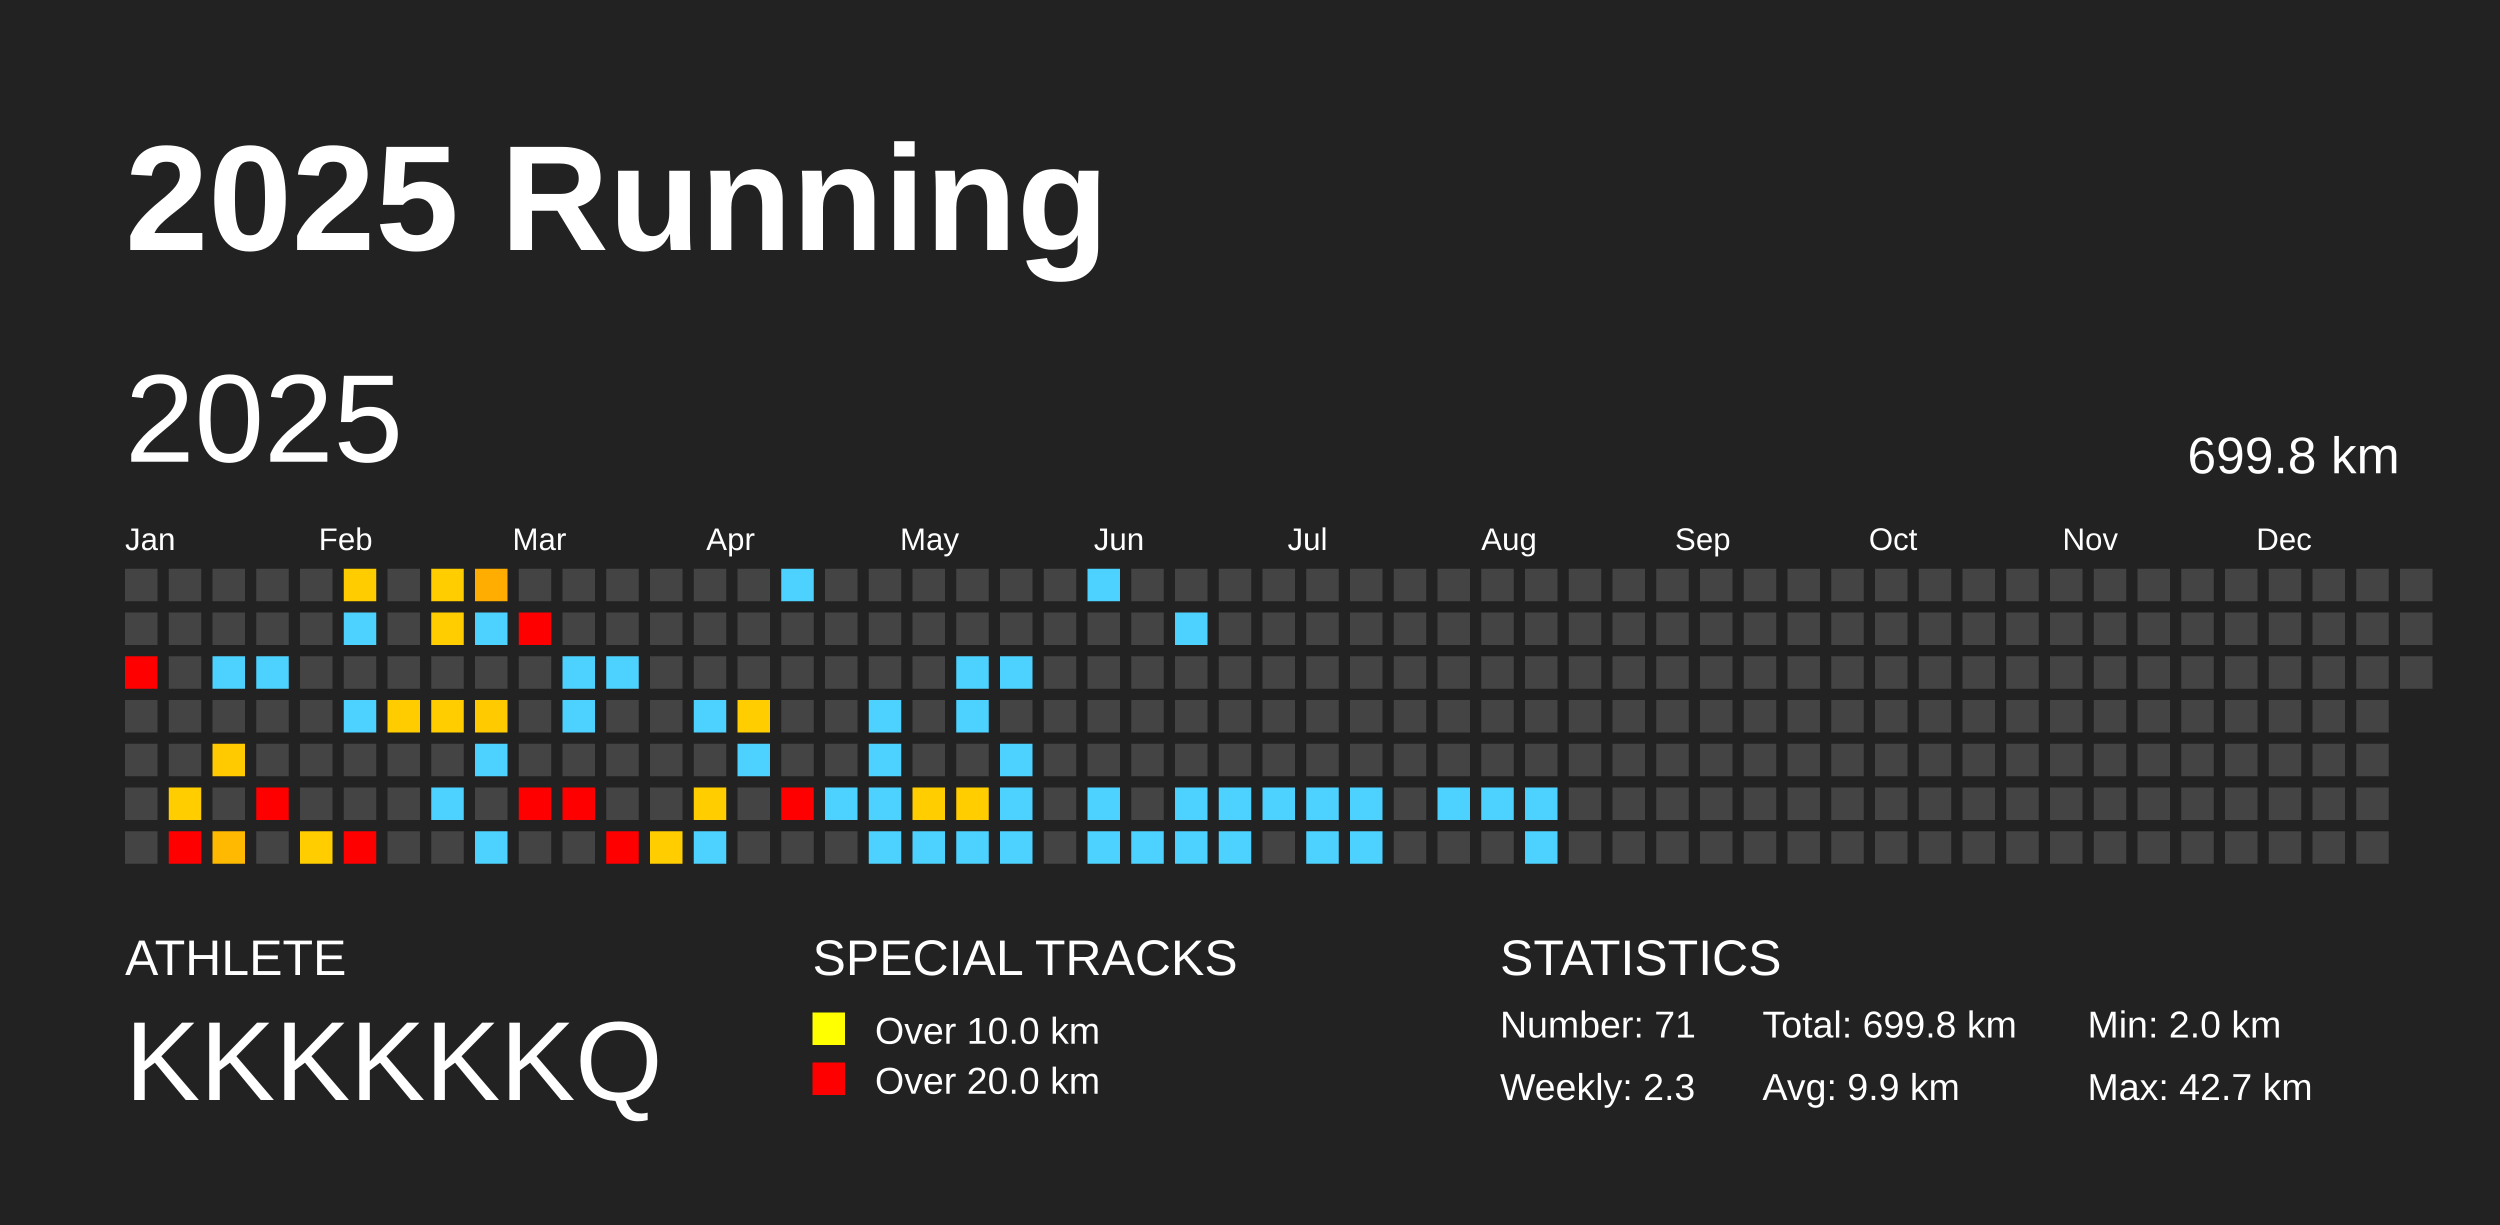
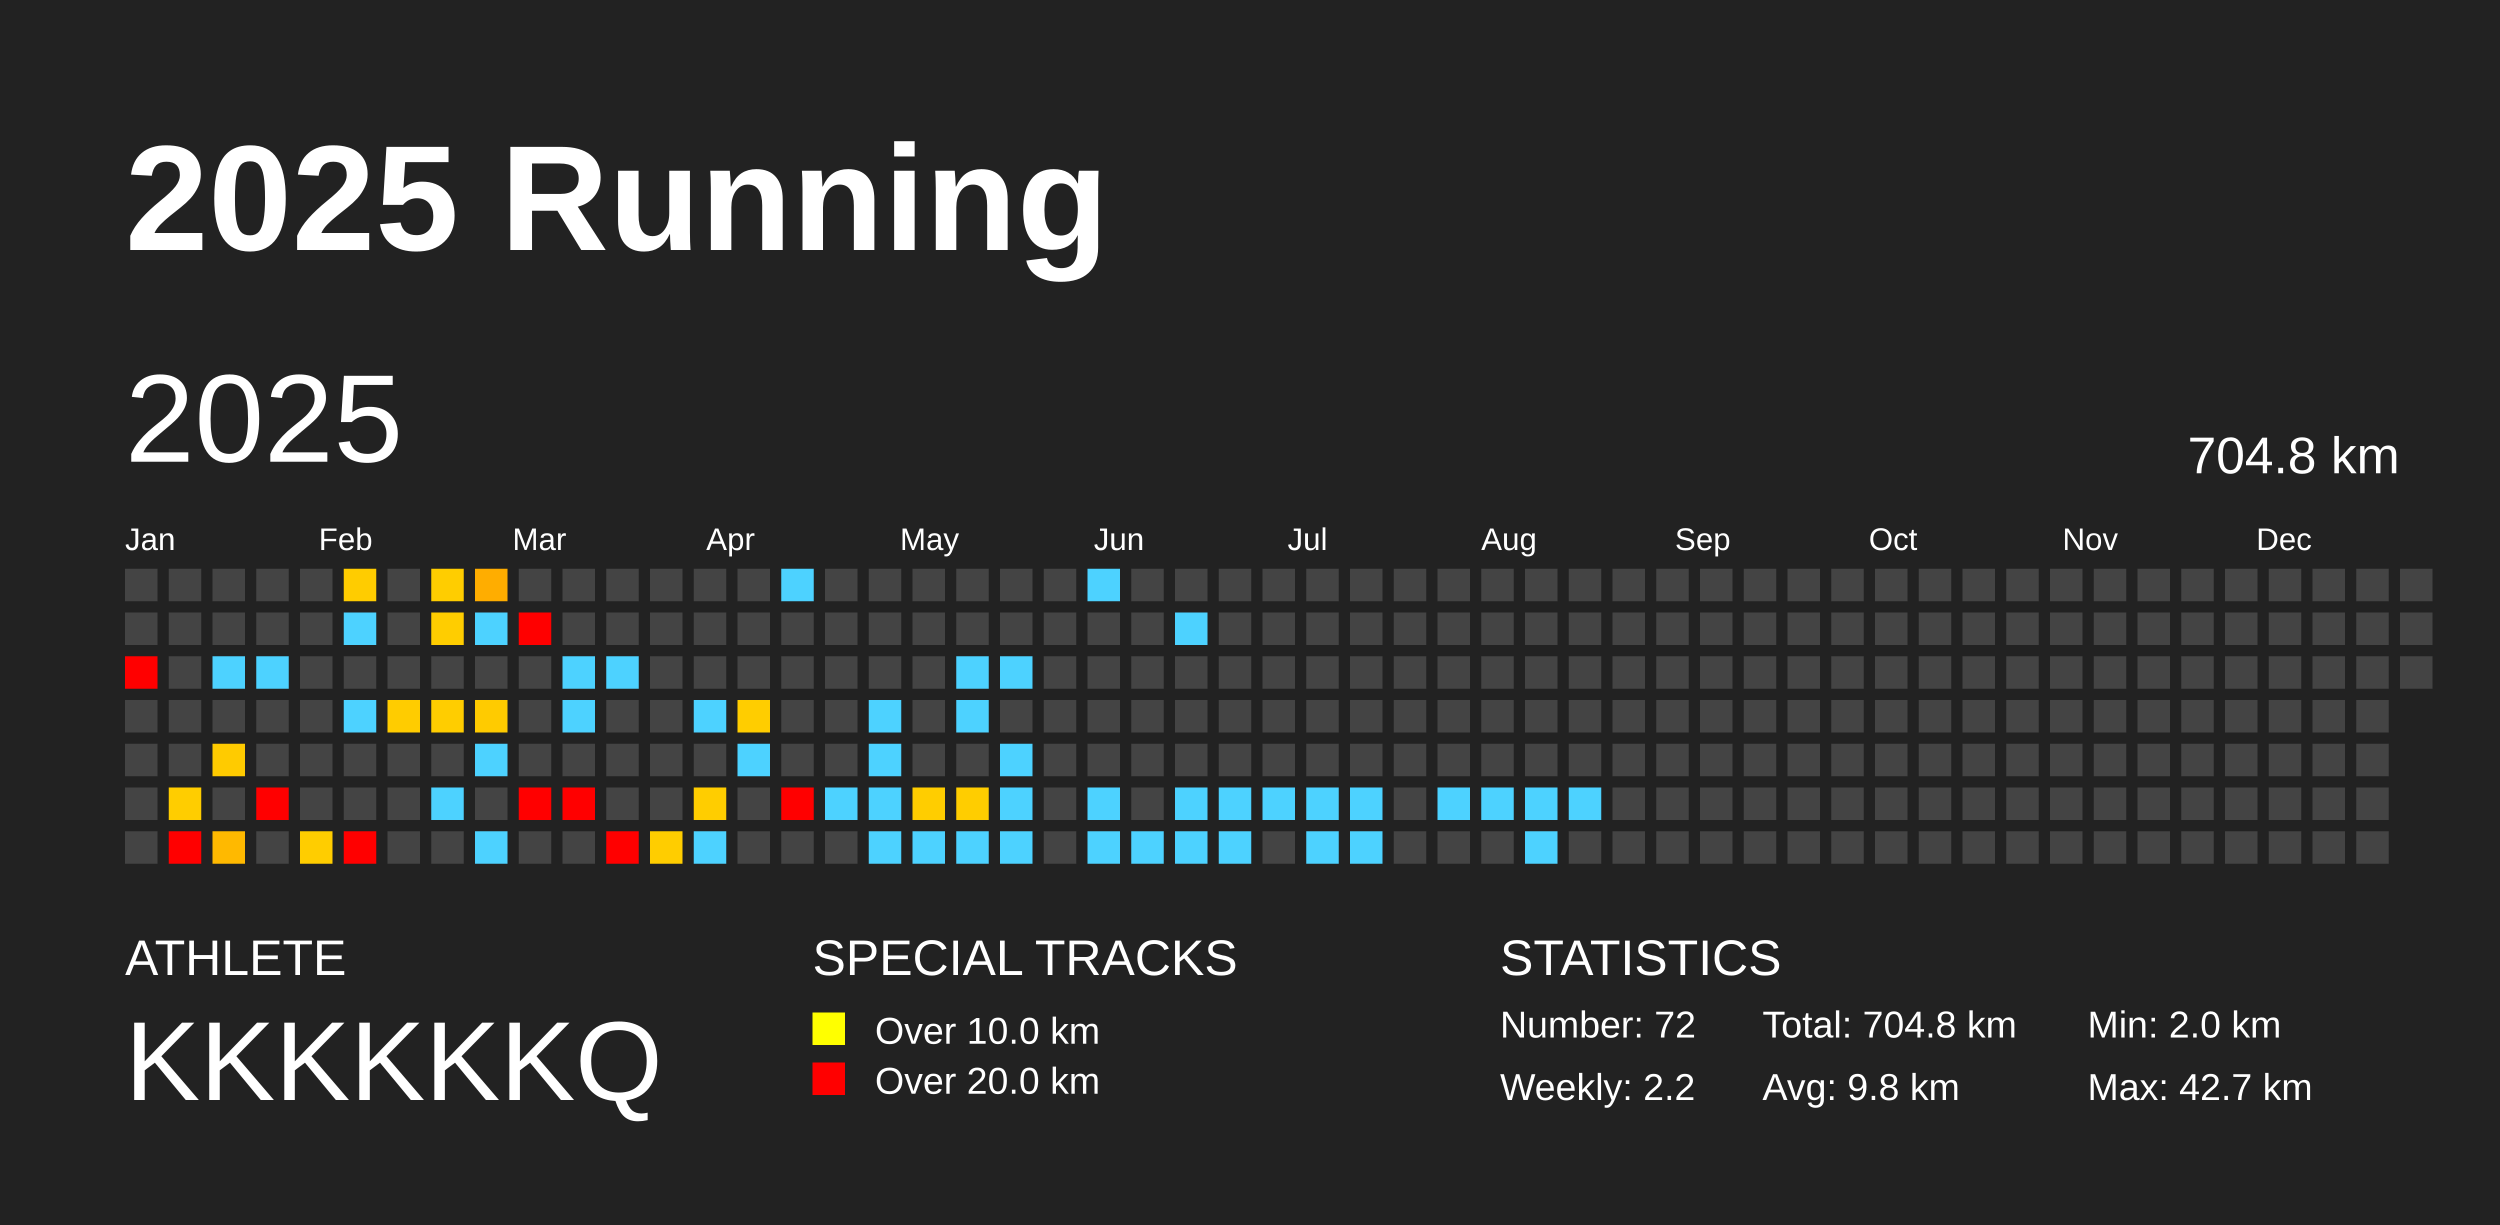
<svg xmlns="http://www.w3.org/2000/svg" baseProfile="full" height="98mm" version="1.1" viewBox="0,0,200,98" width="200mm">
  <defs />
  <rect fill="#222222" height="98" width="200" x="0" y="0" />
  <text fill="#FFFFFF" style="font-size:12px; font-family:Arial; font-weight:bold;" x="10" y="20">2025 Running</text>
  <text fill="#FFFFFF" style="font-size:4px; font-family:Arial" x="10" y="78">ATHLETE</text>
  <text fill="#FFFFFF" style="font-size:9px; font-family:Arial" x="10" y="88">KKKKKKQ</text>
  <text fill="#FFFFFF" style="font-size:4px; font-family:Arial" x="65" y="78">SPECIAL TRACKS</text>
  <rect fill="yellow" height="2.6" width="2.6" x="65" y="81" />
  <text fill="#FFFFFF" style="font-size:3px; font-family:Arial" x="70" y="83.5">Over 10.0 km</text>
  <rect fill="red" height="2.6" width="2.6" x="65" y="85" />
  <text fill="#FFFFFF" style="font-size:3px; font-family:Arial" x="70" y="87.5">Over 20.0 km</text>
  <text fill="#FFFFFF" style="font-size:4px; font-family:Arial" x="120" y="78">STATISTICS</text>
-   <text fill="#FFFFFF" style="font-size:3px; font-family:Arial" x="120" y="83">Number: 71</text>
-   <text fill="#FFFFFF" style="font-size:3px; font-family:Arial" x="120" y="88">Weekly: 2.3</text>
-   <text fill="#FFFFFF" style="font-size:3px; font-family:Arial" x="141" y="83">Total: 699.8 km</text>
-   <text fill="#FFFFFF" style="font-size:3px; font-family:Arial" x="141" y="88">Avg: 9.9 km</text>
+   <text fill="#FFFFFF" style="font-size:3px; font-family:Arial" x="120" y="83">Number: 72</text>
+   <text fill="#FFFFFF" style="font-size:3px; font-family:Arial" x="120" y="88">Weekly: 2.2</text>
+   <text fill="#FFFFFF" style="font-size:3px; font-family:Arial" x="141" y="83">Total: 704.8 km</text>
+   <text fill="#FFFFFF" style="font-size:3px; font-family:Arial" x="141" y="88">Avg: 9.8 km</text>
  <text fill="#FFFFFF" style="font-size:3px; font-family:Arial" x="167" y="83">Min: 2.0 km</text>
  <text fill="#FFFFFF" style="font-size:3px; font-family:Arial" x="167" y="88">Max: 42.7 km</text>
  <text dominant-baseline="hanging" fill="#FFFFFF" style="font-size:10.0px; font-family:Arial;" x="10" y="30">2025</text>
-   <text dominant-baseline="hanging" fill="#FFFFFF" style="font-size:4.125px; font-family:Arial;" x="175" y="35">699.8 km</text>
+   <text dominant-baseline="hanging" fill="#FFFFFF" style="font-size:4.125px; font-family:Arial;" x="175" y="35">704.8 km</text>
  <text fill="#FFFFFF" style="font-size:2.5px; font-family:Arial" x="10.0" y="44">Jan</text>
  <text fill="#FFFFFF" style="font-size:2.5px; font-family:Arial" x="25.5" y="44">Feb</text>
  <text fill="#FFFFFF" style="font-size:2.5px; font-family:Arial" x="41.0" y="44">Mar</text>
  <text fill="#FFFFFF" style="font-size:2.5px; font-family:Arial" x="56.5" y="44">Apr</text>
  <text fill="#FFFFFF" style="font-size:2.5px; font-family:Arial" x="72.0" y="44">May</text>
  <text fill="#FFFFFF" style="font-size:2.5px; font-family:Arial" x="87.5" y="44">Jun</text>
  <text fill="#FFFFFF" style="font-size:2.5px; font-family:Arial" x="103.0" y="44">Jul</text>
  <text fill="#FFFFFF" style="font-size:2.5px; font-family:Arial" x="118.5" y="44">Aug</text>
  <text fill="#FFFFFF" style="font-size:2.5px; font-family:Arial" x="134.0" y="44">Sep</text>
  <text fill="#FFFFFF" style="font-size:2.5px; font-family:Arial" x="149.5" y="44">Oct</text>
  <text fill="#FFFFFF" style="font-size:2.5px; font-family:Arial" x="165.0" y="44">Nov</text>
  <text fill="#FFFFFF" style="font-size:2.5px; font-family:Arial" x="180.5" y="44">Dec</text>
  <rect fill="#444444" height="2.6" width="2.6" x="10.0" y="45.5" />
  <rect fill="#444444" height="2.6" width="2.6" x="10.0" y="49.0" />
  <rect fill="red" height="2.6" width="2.6" x="10.0" y="52.5" />
  <rect fill="#444444" height="2.6" width="2.6" x="10.0" y="56.0" />
  <rect fill="#444444" height="2.6" width="2.6" x="10.0" y="59.5" />
  <rect fill="#444444" height="2.6" width="2.6" x="10.0" y="63.0" />
  <rect fill="#444444" height="2.6" width="2.6" x="10.0" y="66.5" />
  <rect fill="#444444" height="2.6" width="2.6" x="13.5" y="45.5" />
  <rect fill="#444444" height="2.6" width="2.6" x="13.5" y="49.0" />
  <rect fill="#444444" height="2.6" width="2.6" x="13.5" y="52.5" />
  <rect fill="#444444" height="2.6" width="2.6" x="13.5" y="56.0" />
  <rect fill="#444444" height="2.6" width="2.6" x="13.5" y="59.5" />
  <rect fill="#ffcd00" height="2.6" width="2.6" x="13.5" y="63.0" />
  <rect fill="red" height="2.6" width="2.6" x="13.5" y="66.5" />
  <rect fill="#444444" height="2.6" width="2.6" x="17.0" y="45.5" />
  <rect fill="#444444" height="2.6" width="2.6" x="17.0" y="49.0" />
  <rect fill="#4dd2ff" height="2.6" width="2.6" x="17.0" y="52.5" />
  <rect fill="#444444" height="2.6" width="2.6" x="17.0" y="56.0" />
  <rect fill="#ffcb00" height="2.6" width="2.6" x="17.0" y="59.5" />
  <rect fill="#444444" height="2.6" width="2.6" x="17.0" y="63.0" />
  <rect fill="#ffb900" height="2.6" width="2.6" x="17.0" y="66.5" />
  <rect fill="#444444" height="2.6" width="2.6" x="20.5" y="45.5" />
  <rect fill="#444444" height="2.6" width="2.6" x="20.5" y="49.0" />
  <rect fill="#4dd2ff" height="2.6" width="2.6" x="20.5" y="52.5" />
  <rect fill="#444444" height="2.6" width="2.6" x="20.5" y="56.0" />
  <rect fill="#444444" height="2.6" width="2.6" x="20.5" y="59.5" />
  <rect fill="red" height="2.6" width="2.6" x="20.5" y="63.0" />
  <rect fill="#444444" height="2.6" width="2.6" x="20.5" y="66.5" />
  <rect fill="#444444" height="2.6" width="2.6" x="24.0" y="45.5" />
  <rect fill="#444444" height="2.6" width="2.6" x="24.0" y="49.0" />
  <rect fill="#444444" height="2.6" width="2.6" x="24.0" y="52.5" />
  <rect fill="#444444" height="2.6" width="2.6" x="24.0" y="56.0" />
  <rect fill="#444444" height="2.6" width="2.6" x="24.0" y="59.5" />
  <rect fill="#444444" height="2.6" width="2.6" x="24.0" y="63.0" />
  <rect fill="#ffcd00" height="2.6" width="2.6" x="24.0" y="66.5" />
  <rect fill="#ffcc00" height="2.6" width="2.6" x="27.5" y="45.5" />
  <rect fill="#4dd2ff" height="2.6" width="2.6" x="27.5" y="49.0" />
  <rect fill="#444444" height="2.6" width="2.6" x="27.5" y="52.5" />
  <rect fill="#4dd2ff" height="2.6" width="2.6" x="27.5" y="56.0" />
  <rect fill="#444444" height="2.6" width="2.6" x="27.5" y="59.5" />
  <rect fill="#444444" height="2.6" width="2.6" x="27.5" y="63.0" />
  <rect fill="red" height="2.6" width="2.6" x="27.5" y="66.5" />
  <rect fill="#444444" height="2.6" width="2.6" x="31.0" y="45.5" />
  <rect fill="#444444" height="2.6" width="2.6" x="31.0" y="49.0" />
  <rect fill="#444444" height="2.6" width="2.6" x="31.0" y="52.5" />
  <rect fill="#ffcc00" height="2.6" width="2.6" x="31.0" y="56.0" />
  <rect fill="#444444" height="2.6" width="2.6" x="31.0" y="59.5" />
  <rect fill="#444444" height="2.6" width="2.6" x="31.0" y="63.0" />
  <rect fill="#444444" height="2.6" width="2.6" x="31.0" y="66.5" />
  <rect fill="#ffcd00" height="2.6" width="2.6" x="34.5" y="45.5" />
  <rect fill="#ffcd00" height="2.6" width="2.6" x="34.5" y="49.0" />
  <rect fill="#444444" height="2.6" width="2.6" x="34.5" y="52.5" />
  <rect fill="#ffcd00" height="2.6" width="2.6" x="34.5" y="56.0" />
  <rect fill="#444444" height="2.6" width="2.6" x="34.5" y="59.5" />
  <rect fill="#4dd2ff" height="2.6" width="2.6" x="34.5" y="63.0" />
  <rect fill="#444444" height="2.6" width="2.6" x="34.5" y="66.5" />
  <rect fill="#ffad00" height="2.6" width="2.6" x="38.0" y="45.5" />
  <rect fill="#4dd2ff" height="2.6" width="2.6" x="38.0" y="49.0" />
  <rect fill="#444444" height="2.6" width="2.6" x="38.0" y="52.5" />
  <rect fill="#ffcb00" height="2.6" width="2.6" x="38.0" y="56.0" />
  <rect fill="#4dd2ff" height="2.6" width="2.6" x="38.0" y="59.5" />
  <rect fill="#444444" height="2.6" width="2.6" x="38.0" y="63.0" />
  <rect fill="#4dd2ff" height="2.6" width="2.6" x="38.0" y="66.5" />
  <rect fill="#444444" height="2.6" width="2.6" x="41.5" y="45.5" />
  <rect fill="red" height="2.6" width="2.6" x="41.5" y="49.0" />
  <rect fill="#444444" height="2.6" width="2.6" x="41.5" y="52.5" />
  <rect fill="#444444" height="2.6" width="2.6" x="41.5" y="56.0" />
  <rect fill="#444444" height="2.6" width="2.6" x="41.5" y="59.5" />
  <rect fill="red" height="2.6" width="2.6" x="41.5" y="63.0" />
  <rect fill="#444444" height="2.6" width="2.6" x="41.5" y="66.5" />
  <rect fill="#444444" height="2.6" width="2.6" x="45.0" y="45.5" />
  <rect fill="#444444" height="2.6" width="2.6" x="45.0" y="49.0" />
  <rect fill="#4dd2ff" height="2.6" width="2.6" x="45.0" y="52.5" />
  <rect fill="#4dd2ff" height="2.6" width="2.6" x="45.0" y="56.0" />
  <rect fill="#444444" height="2.6" width="2.6" x="45.0" y="59.5" />
  <rect fill="red" height="2.6" width="2.6" x="45.0" y="63.0" />
  <rect fill="#444444" height="2.6" width="2.6" x="45.0" y="66.5" />
  <rect fill="#444444" height="2.6" width="2.6" x="48.5" y="45.5" />
  <rect fill="#444444" height="2.6" width="2.6" x="48.5" y="49.0" />
  <rect fill="#4dd2ff" height="2.6" width="2.6" x="48.5" y="52.5" />
  <rect fill="#444444" height="2.6" width="2.6" x="48.5" y="56.0" />
  <rect fill="#444444" height="2.6" width="2.6" x="48.5" y="59.5" />
  <rect fill="#444444" height="2.6" width="2.6" x="48.5" y="63.0" />
  <rect fill="red" height="2.6" width="2.6" x="48.5" y="66.5" />
  <rect fill="#444444" height="2.6" width="2.6" x="52.0" y="45.5" />
  <rect fill="#444444" height="2.6" width="2.6" x="52.0" y="49.0" />
  <rect fill="#444444" height="2.6" width="2.6" x="52.0" y="52.5" />
  <rect fill="#444444" height="2.6" width="2.6" x="52.0" y="56.0" />
  <rect fill="#444444" height="2.6" width="2.6" x="52.0" y="59.5" />
  <rect fill="#444444" height="2.6" width="2.6" x="52.0" y="63.0" />
  <rect fill="#ffcd00" height="2.6" width="2.6" x="52.0" y="66.5" />
  <rect fill="#444444" height="2.6" width="2.6" x="55.5" y="45.5" />
  <rect fill="#444444" height="2.6" width="2.6" x="55.5" y="49.0" />
  <rect fill="#444444" height="2.6" width="2.6" x="55.5" y="52.5" />
  <rect fill="#4dd2ff" height="2.6" width="2.6" x="55.5" y="56.0" />
  <rect fill="#444444" height="2.6" width="2.6" x="55.5" y="59.5" />
  <rect fill="#ffcd00" height="2.6" width="2.6" x="55.5" y="63.0" />
  <rect fill="#4dd2ff" height="2.6" width="2.6" x="55.5" y="66.5" />
  <rect fill="#444444" height="2.6" width="2.6" x="59.0" y="45.5" />
  <rect fill="#444444" height="2.6" width="2.6" x="59.0" y="49.0" />
  <rect fill="#444444" height="2.6" width="2.6" x="59.0" y="52.5" />
  <rect fill="#ffcd00" height="2.6" width="2.6" x="59.0" y="56.0" />
  <rect fill="#4dd2ff" height="2.6" width="2.6" x="59.0" y="59.5" />
  <rect fill="#444444" height="2.6" width="2.6" x="59.0" y="63.0" />
  <rect fill="#444444" height="2.6" width="2.6" x="59.0" y="66.5" />
  <rect fill="#4dd2ff" height="2.6" width="2.6" x="62.5" y="45.5" />
  <rect fill="#444444" height="2.6" width="2.6" x="62.5" y="49.0" />
  <rect fill="#444444" height="2.6" width="2.6" x="62.5" y="52.5" />
  <rect fill="#444444" height="2.6" width="2.6" x="62.5" y="56.0" />
  <rect fill="#444444" height="2.6" width="2.6" x="62.5" y="59.5" />
  <rect fill="red" height="2.6" width="2.6" x="62.5" y="63.0" />
  <rect fill="#444444" height="2.6" width="2.6" x="62.5" y="66.5" />
  <rect fill="#444444" height="2.6" width="2.6" x="66.0" y="45.5" />
  <rect fill="#444444" height="2.6" width="2.6" x="66.0" y="49.0" />
  <rect fill="#444444" height="2.6" width="2.6" x="66.0" y="52.5" />
  <rect fill="#444444" height="2.6" width="2.6" x="66.0" y="56.0" />
  <rect fill="#444444" height="2.6" width="2.6" x="66.0" y="59.5" />
  <rect fill="#4dd2ff" height="2.6" width="2.6" x="66.0" y="63.0" />
  <rect fill="#444444" height="2.6" width="2.6" x="66.0" y="66.5" />
  <rect fill="#444444" height="2.6" width="2.6" x="69.5" y="45.5" />
  <rect fill="#444444" height="2.6" width="2.6" x="69.5" y="49.0" />
  <rect fill="#444444" height="2.6" width="2.6" x="69.5" y="52.5" />
  <rect fill="#4dd2ff" height="2.6" width="2.6" x="69.5" y="56.0" />
  <rect fill="#4dd2ff" height="2.6" width="2.6" x="69.5" y="59.5" />
  <rect fill="#4dd2ff" height="2.6" width="2.6" x="69.5" y="63.0" />
  <rect fill="#4dd2ff" height="2.6" width="2.6" x="69.5" y="66.5" />
  <rect fill="#444444" height="2.6" width="2.6" x="73.0" y="45.5" />
  <rect fill="#444444" height="2.6" width="2.6" x="73.0" y="49.0" />
  <rect fill="#444444" height="2.6" width="2.6" x="73.0" y="52.5" />
  <rect fill="#444444" height="2.6" width="2.6" x="73.0" y="56.0" />
  <rect fill="#444444" height="2.6" width="2.6" x="73.0" y="59.5" />
  <rect fill="#ffcd00" height="2.6" width="2.6" x="73.0" y="63.0" />
  <rect fill="#4dd2ff" height="2.6" width="2.6" x="73.0" y="66.5" />
  <rect fill="#444444" height="2.6" width="2.6" x="76.5" y="45.5" />
  <rect fill="#444444" height="2.6" width="2.6" x="76.5" y="49.0" />
  <rect fill="#4dd2ff" height="2.6" width="2.6" x="76.5" y="52.5" />
  <rect fill="#4dd2ff" height="2.6" width="2.6" x="76.5" y="56.0" />
  <rect fill="#444444" height="2.6" width="2.6" x="76.5" y="59.5" />
  <rect fill="#ffcd00" height="2.6" width="2.6" x="76.5" y="63.0" />
  <rect fill="#4dd2ff" height="2.6" width="2.6" x="76.5" y="66.5" />
  <rect fill="#444444" height="2.6" width="2.6" x="80.0" y="45.5" />
  <rect fill="#444444" height="2.6" width="2.6" x="80.0" y="49.0" />
  <rect fill="#4dd2ff" height="2.6" width="2.6" x="80.0" y="52.5" />
  <rect fill="#444444" height="2.6" width="2.6" x="80.0" y="56.0" />
  <rect fill="#4dd2ff" height="2.6" width="2.6" x="80.0" y="59.5" />
  <rect fill="#4dd2ff" height="2.6" width="2.6" x="80.0" y="63.0" />
  <rect fill="#4dd2ff" height="2.6" width="2.6" x="80.0" y="66.5" />
  <rect fill="#444444" height="2.6" width="2.6" x="83.5" y="45.5" />
  <rect fill="#444444" height="2.6" width="2.6" x="83.5" y="49.0" />
  <rect fill="#444444" height="2.6" width="2.6" x="83.5" y="52.5" />
  <rect fill="#444444" height="2.6" width="2.6" x="83.5" y="56.0" />
  <rect fill="#444444" height="2.6" width="2.6" x="83.5" y="59.5" />
  <rect fill="#444444" height="2.6" width="2.6" x="83.5" y="63.0" />
  <rect fill="#444444" height="2.6" width="2.6" x="83.5" y="66.5" />
  <rect fill="#4dd2ff" height="2.6" width="2.6" x="87.0" y="45.5" />
  <rect fill="#444444" height="2.6" width="2.6" x="87.0" y="49.0" />
  <rect fill="#444444" height="2.6" width="2.6" x="87.0" y="52.5" />
  <rect fill="#444444" height="2.6" width="2.6" x="87.0" y="56.0" />
  <rect fill="#444444" height="2.6" width="2.6" x="87.0" y="59.5" />
  <rect fill="#4dd2ff" height="2.6" width="2.6" x="87.0" y="63.0" />
  <rect fill="#4dd2ff" height="2.6" width="2.6" x="87.0" y="66.5" />
  <rect fill="#444444" height="2.6" width="2.6" x="90.5" y="45.5" />
  <rect fill="#444444" height="2.6" width="2.6" x="90.5" y="49.0" />
  <rect fill="#444444" height="2.6" width="2.6" x="90.5" y="52.5" />
  <rect fill="#444444" height="2.6" width="2.6" x="90.5" y="56.0" />
  <rect fill="#444444" height="2.6" width="2.6" x="90.5" y="59.5" />
  <rect fill="#444444" height="2.6" width="2.6" x="90.5" y="63.0" />
  <rect fill="#4dd2ff" height="2.6" width="2.6" x="90.5" y="66.5" />
  <rect fill="#444444" height="2.6" width="2.6" x="94.0" y="45.5" />
  <rect fill="#4dd2ff" height="2.6" width="2.6" x="94.0" y="49.0" />
  <rect fill="#444444" height="2.6" width="2.6" x="94.0" y="52.5" />
  <rect fill="#444444" height="2.6" width="2.6" x="94.0" y="56.0" />
  <rect fill="#444444" height="2.6" width="2.6" x="94.0" y="59.5" />
  <rect fill="#4dd2ff" height="2.6" width="2.6" x="94.0" y="63.0" />
  <rect fill="#4dd2ff" height="2.6" width="2.6" x="94.0" y="66.5" />
  <rect fill="#444444" height="2.6" width="2.6" x="97.5" y="45.5" />
  <rect fill="#444444" height="2.6" width="2.6" x="97.5" y="49.0" />
  <rect fill="#444444" height="2.6" width="2.6" x="97.5" y="52.5" />
  <rect fill="#444444" height="2.6" width="2.6" x="97.5" y="56.0" />
  <rect fill="#444444" height="2.6" width="2.6" x="97.5" y="59.5" />
  <rect fill="#4dd2ff" height="2.6" width="2.6" x="97.5" y="63.0" />
  <rect fill="#4dd2ff" height="2.6" width="2.6" x="97.5" y="66.5" />
  <rect fill="#444444" height="2.6" width="2.6" x="101.0" y="45.5" />
  <rect fill="#444444" height="2.6" width="2.6" x="101.0" y="49.0" />
  <rect fill="#444444" height="2.6" width="2.6" x="101.0" y="52.5" />
  <rect fill="#444444" height="2.6" width="2.6" x="101.0" y="56.0" />
  <rect fill="#444444" height="2.6" width="2.6" x="101.0" y="59.5" />
  <rect fill="#4dd2ff" height="2.6" width="2.6" x="101.0" y="63.0" />
  <rect fill="#444444" height="2.6" width="2.6" x="101.0" y="66.5" />
  <rect fill="#444444" height="2.6" width="2.6" x="104.5" y="45.5" />
  <rect fill="#444444" height="2.6" width="2.6" x="104.5" y="49.0" />
  <rect fill="#444444" height="2.6" width="2.6" x="104.5" y="52.5" />
  <rect fill="#444444" height="2.6" width="2.6" x="104.5" y="56.0" />
  <rect fill="#444444" height="2.6" width="2.6" x="104.5" y="59.5" />
  <rect fill="#4dd2ff" height="2.6" width="2.6" x="104.5" y="63.0" />
  <rect fill="#4dd2ff" height="2.6" width="2.6" x="104.5" y="66.5" />
  <rect fill="#444444" height="2.6" width="2.6" x="108.0" y="45.5" />
  <rect fill="#444444" height="2.6" width="2.6" x="108.0" y="49.0" />
  <rect fill="#444444" height="2.6" width="2.6" x="108.0" y="52.5" />
  <rect fill="#444444" height="2.6" width="2.6" x="108.0" y="56.0" />
  <rect fill="#444444" height="2.6" width="2.6" x="108.0" y="59.5" />
  <rect fill="#4dd2ff" height="2.6" width="2.6" x="108.0" y="63.0" />
  <rect fill="#4dd2ff" height="2.6" width="2.6" x="108.0" y="66.5" />
  <rect fill="#444444" height="2.6" width="2.6" x="111.5" y="45.5" />
  <rect fill="#444444" height="2.6" width="2.6" x="111.5" y="49.0" />
  <rect fill="#444444" height="2.6" width="2.6" x="111.5" y="52.5" />
  <rect fill="#444444" height="2.6" width="2.6" x="111.5" y="56.0" />
  <rect fill="#444444" height="2.6" width="2.6" x="111.5" y="59.5" />
  <rect fill="#444444" height="2.6" width="2.6" x="111.5" y="63.0" />
  <rect fill="#444444" height="2.6" width="2.6" x="111.5" y="66.5" />
  <rect fill="#444444" height="2.6" width="2.6" x="115.0" y="45.5" />
  <rect fill="#444444" height="2.6" width="2.6" x="115.0" y="49.0" />
  <rect fill="#444444" height="2.6" width="2.6" x="115.0" y="52.5" />
  <rect fill="#444444" height="2.6" width="2.6" x="115.0" y="56.0" />
  <rect fill="#444444" height="2.6" width="2.6" x="115.0" y="59.5" />
  <rect fill="#4dd2ff" height="2.6" width="2.6" x="115.0" y="63.0" />
  <rect fill="#444444" height="2.6" width="2.6" x="115.0" y="66.5" />
  <rect fill="#444444" height="2.6" width="2.6" x="118.5" y="45.5" />
  <rect fill="#444444" height="2.6" width="2.6" x="118.5" y="49.0" />
  <rect fill="#444444" height="2.6" width="2.6" x="118.5" y="52.5" />
  <rect fill="#444444" height="2.6" width="2.6" x="118.5" y="56.0" />
  <rect fill="#444444" height="2.6" width="2.6" x="118.5" y="59.5" />
  <rect fill="#4dd2ff" height="2.6" width="2.6" x="118.5" y="63.0" />
  <rect fill="#444444" height="2.6" width="2.6" x="118.5" y="66.5" />
  <rect fill="#444444" height="2.6" width="2.6" x="122.0" y="45.5" />
  <rect fill="#444444" height="2.6" width="2.6" x="122.0" y="49.0" />
  <rect fill="#444444" height="2.6" width="2.6" x="122.0" y="52.5" />
  <rect fill="#444444" height="2.6" width="2.6" x="122.0" y="56.0" />
  <rect fill="#444444" height="2.6" width="2.6" x="122.0" y="59.5" />
  <rect fill="#4dd2ff" height="2.6" width="2.6" x="122.0" y="63.0" />
  <rect fill="#4dd2ff" height="2.6" width="2.6" x="122.0" y="66.5" />
  <rect fill="#444444" height="2.6" width="2.6" x="125.5" y="45.5" />
  <rect fill="#444444" height="2.6" width="2.6" x="125.5" y="49.0" />
  <rect fill="#444444" height="2.6" width="2.6" x="125.5" y="52.5" />
  <rect fill="#444444" height="2.6" width="2.6" x="125.5" y="56.0" />
  <rect fill="#444444" height="2.6" width="2.6" x="125.5" y="59.5" />
-   <rect fill="#444444" height="2.6" width="2.6" x="125.5" y="63.0" />
+   <rect fill="#4dd2ff" height="2.6" width="2.6" x="125.5" y="63.0" />
  <rect fill="#444444" height="2.6" width="2.6" x="125.5" y="66.5" />
  <rect fill="#444444" height="2.6" width="2.6" x="129.0" y="45.5" />
  <rect fill="#444444" height="2.6" width="2.6" x="129.0" y="49.0" />
  <rect fill="#444444" height="2.6" width="2.6" x="129.0" y="52.5" />
  <rect fill="#444444" height="2.6" width="2.6" x="129.0" y="56.0" />
  <rect fill="#444444" height="2.6" width="2.6" x="129.0" y="59.5" />
  <rect fill="#444444" height="2.6" width="2.6" x="129.0" y="63.0" />
  <rect fill="#444444" height="2.6" width="2.6" x="129.0" y="66.5" />
  <rect fill="#444444" height="2.6" width="2.6" x="132.5" y="45.5" />
  <rect fill="#444444" height="2.6" width="2.6" x="132.5" y="49.0" />
  <rect fill="#444444" height="2.6" width="2.6" x="132.5" y="52.5" />
  <rect fill="#444444" height="2.6" width="2.6" x="132.5" y="56.0" />
  <rect fill="#444444" height="2.6" width="2.6" x="132.5" y="59.5" />
  <rect fill="#444444" height="2.6" width="2.6" x="132.5" y="63.0" />
  <rect fill="#444444" height="2.6" width="2.6" x="132.5" y="66.5" />
  <rect fill="#444444" height="2.6" width="2.6" x="136.0" y="45.5" />
  <rect fill="#444444" height="2.6" width="2.6" x="136.0" y="49.0" />
  <rect fill="#444444" height="2.6" width="2.6" x="136.0" y="52.5" />
  <rect fill="#444444" height="2.6" width="2.6" x="136.0" y="56.0" />
  <rect fill="#444444" height="2.6" width="2.6" x="136.0" y="59.5" />
  <rect fill="#444444" height="2.6" width="2.6" x="136.0" y="63.0" />
  <rect fill="#444444" height="2.6" width="2.6" x="136.0" y="66.5" />
  <rect fill="#444444" height="2.6" width="2.6" x="139.5" y="45.5" />
  <rect fill="#444444" height="2.6" width="2.6" x="139.5" y="49.0" />
  <rect fill="#444444" height="2.6" width="2.6" x="139.5" y="52.5" />
  <rect fill="#444444" height="2.6" width="2.6" x="139.5" y="56.0" />
  <rect fill="#444444" height="2.6" width="2.6" x="139.5" y="59.5" />
  <rect fill="#444444" height="2.6" width="2.6" x="139.5" y="63.0" />
  <rect fill="#444444" height="2.6" width="2.6" x="139.5" y="66.5" />
  <rect fill="#444444" height="2.6" width="2.6" x="143.0" y="45.5" />
  <rect fill="#444444" height="2.6" width="2.6" x="143.0" y="49.0" />
  <rect fill="#444444" height="2.6" width="2.6" x="143.0" y="52.5" />
  <rect fill="#444444" height="2.6" width="2.6" x="143.0" y="56.0" />
  <rect fill="#444444" height="2.6" width="2.6" x="143.0" y="59.5" />
  <rect fill="#444444" height="2.6" width="2.6" x="143.0" y="63.0" />
  <rect fill="#444444" height="2.6" width="2.6" x="143.0" y="66.5" />
  <rect fill="#444444" height="2.6" width="2.6" x="146.5" y="45.5" />
  <rect fill="#444444" height="2.6" width="2.6" x="146.5" y="49.0" />
  <rect fill="#444444" height="2.6" width="2.6" x="146.5" y="52.5" />
  <rect fill="#444444" height="2.6" width="2.6" x="146.5" y="56.0" />
  <rect fill="#444444" height="2.6" width="2.6" x="146.5" y="59.5" />
  <rect fill="#444444" height="2.6" width="2.6" x="146.5" y="63.0" />
  <rect fill="#444444" height="2.6" width="2.6" x="146.5" y="66.5" />
  <rect fill="#444444" height="2.6" width="2.6" x="150.0" y="45.5" />
  <rect fill="#444444" height="2.6" width="2.6" x="150.0" y="49.0" />
  <rect fill="#444444" height="2.6" width="2.6" x="150.0" y="52.5" />
  <rect fill="#444444" height="2.6" width="2.6" x="150.0" y="56.0" />
  <rect fill="#444444" height="2.6" width="2.6" x="150.0" y="59.5" />
  <rect fill="#444444" height="2.6" width="2.6" x="150.0" y="63.0" />
  <rect fill="#444444" height="2.6" width="2.6" x="150.0" y="66.5" />
  <rect fill="#444444" height="2.6" width="2.6" x="153.5" y="45.5" />
  <rect fill="#444444" height="2.6" width="2.6" x="153.5" y="49.0" />
  <rect fill="#444444" height="2.6" width="2.6" x="153.5" y="52.5" />
  <rect fill="#444444" height="2.6" width="2.6" x="153.5" y="56.0" />
  <rect fill="#444444" height="2.6" width="2.6" x="153.5" y="59.5" />
  <rect fill="#444444" height="2.6" width="2.6" x="153.5" y="63.0" />
  <rect fill="#444444" height="2.6" width="2.6" x="153.5" y="66.5" />
  <rect fill="#444444" height="2.6" width="2.6" x="157.0" y="45.5" />
  <rect fill="#444444" height="2.6" width="2.6" x="157.0" y="49.0" />
  <rect fill="#444444" height="2.6" width="2.6" x="157.0" y="52.5" />
  <rect fill="#444444" height="2.6" width="2.6" x="157.0" y="56.0" />
  <rect fill="#444444" height="2.6" width="2.6" x="157.0" y="59.5" />
  <rect fill="#444444" height="2.6" width="2.6" x="157.0" y="63.0" />
  <rect fill="#444444" height="2.6" width="2.6" x="157.0" y="66.5" />
  <rect fill="#444444" height="2.6" width="2.6" x="160.5" y="45.5" />
  <rect fill="#444444" height="2.6" width="2.6" x="160.5" y="49.0" />
  <rect fill="#444444" height="2.6" width="2.6" x="160.5" y="52.5" />
  <rect fill="#444444" height="2.6" width="2.6" x="160.5" y="56.0" />
  <rect fill="#444444" height="2.6" width="2.6" x="160.5" y="59.5" />
  <rect fill="#444444" height="2.6" width="2.6" x="160.5" y="63.0" />
  <rect fill="#444444" height="2.6" width="2.6" x="160.5" y="66.5" />
  <rect fill="#444444" height="2.6" width="2.6" x="164.0" y="45.5" />
  <rect fill="#444444" height="2.6" width="2.6" x="164.0" y="49.0" />
  <rect fill="#444444" height="2.6" width="2.6" x="164.0" y="52.5" />
  <rect fill="#444444" height="2.6" width="2.6" x="164.0" y="56.0" />
  <rect fill="#444444" height="2.6" width="2.6" x="164.0" y="59.5" />
  <rect fill="#444444" height="2.6" width="2.6" x="164.0" y="63.0" />
  <rect fill="#444444" height="2.6" width="2.6" x="164.0" y="66.5" />
  <rect fill="#444444" height="2.6" width="2.6" x="167.5" y="45.5" />
  <rect fill="#444444" height="2.6" width="2.6" x="167.5" y="49.0" />
  <rect fill="#444444" height="2.6" width="2.6" x="167.5" y="52.5" />
  <rect fill="#444444" height="2.6" width="2.6" x="167.5" y="56.0" />
  <rect fill="#444444" height="2.6" width="2.6" x="167.5" y="59.5" />
  <rect fill="#444444" height="2.6" width="2.6" x="167.5" y="63.0" />
  <rect fill="#444444" height="2.6" width="2.6" x="167.5" y="66.5" />
  <rect fill="#444444" height="2.6" width="2.6" x="171.0" y="45.5" />
  <rect fill="#444444" height="2.6" width="2.6" x="171.0" y="49.0" />
  <rect fill="#444444" height="2.6" width="2.6" x="171.0" y="52.5" />
  <rect fill="#444444" height="2.6" width="2.6" x="171.0" y="56.0" />
  <rect fill="#444444" height="2.6" width="2.6" x="171.0" y="59.5" />
  <rect fill="#444444" height="2.6" width="2.6" x="171.0" y="63.0" />
  <rect fill="#444444" height="2.6" width="2.6" x="171.0" y="66.5" />
  <rect fill="#444444" height="2.6" width="2.6" x="174.5" y="45.5" />
  <rect fill="#444444" height="2.6" width="2.6" x="174.5" y="49.0" />
  <rect fill="#444444" height="2.6" width="2.6" x="174.5" y="52.5" />
  <rect fill="#444444" height="2.6" width="2.6" x="174.5" y="56.0" />
  <rect fill="#444444" height="2.6" width="2.6" x="174.5" y="59.5" />
  <rect fill="#444444" height="2.6" width="2.6" x="174.5" y="63.0" />
  <rect fill="#444444" height="2.6" width="2.6" x="174.5" y="66.5" />
  <rect fill="#444444" height="2.6" width="2.6" x="178.0" y="45.5" />
  <rect fill="#444444" height="2.6" width="2.6" x="178.0" y="49.0" />
  <rect fill="#444444" height="2.6" width="2.6" x="178.0" y="52.5" />
  <rect fill="#444444" height="2.6" width="2.6" x="178.0" y="56.0" />
  <rect fill="#444444" height="2.6" width="2.6" x="178.0" y="59.5" />
  <rect fill="#444444" height="2.6" width="2.6" x="178.0" y="63.0" />
  <rect fill="#444444" height="2.6" width="2.6" x="178.0" y="66.5" />
  <rect fill="#444444" height="2.6" width="2.6" x="181.5" y="45.5" />
  <rect fill="#444444" height="2.6" width="2.6" x="181.5" y="49.0" />
  <rect fill="#444444" height="2.6" width="2.6" x="181.5" y="52.5" />
  <rect fill="#444444" height="2.6" width="2.6" x="181.5" y="56.0" />
  <rect fill="#444444" height="2.6" width="2.6" x="181.5" y="59.5" />
  <rect fill="#444444" height="2.6" width="2.6" x="181.5" y="63.0" />
  <rect fill="#444444" height="2.6" width="2.6" x="181.5" y="66.5" />
  <rect fill="#444444" height="2.6" width="2.6" x="185.0" y="45.5" />
  <rect fill="#444444" height="2.6" width="2.6" x="185.0" y="49.0" />
  <rect fill="#444444" height="2.6" width="2.6" x="185.0" y="52.5" />
  <rect fill="#444444" height="2.6" width="2.6" x="185.0" y="56.0" />
  <rect fill="#444444" height="2.6" width="2.6" x="185.0" y="59.5" />
  <rect fill="#444444" height="2.6" width="2.6" x="185.0" y="63.0" />
  <rect fill="#444444" height="2.6" width="2.6" x="185.0" y="66.5" />
  <rect fill="#444444" height="2.6" width="2.6" x="188.5" y="45.5" />
  <rect fill="#444444" height="2.6" width="2.6" x="188.5" y="49.0" />
  <rect fill="#444444" height="2.6" width="2.6" x="188.5" y="52.5" />
  <rect fill="#444444" height="2.6" width="2.6" x="188.5" y="56.0" />
  <rect fill="#444444" height="2.6" width="2.6" x="188.5" y="59.5" />
  <rect fill="#444444" height="2.6" width="2.6" x="188.5" y="63.0" />
  <rect fill="#444444" height="2.6" width="2.6" x="188.5" y="66.5" />
  <rect fill="#444444" height="2.6" width="2.6" x="192.0" y="45.5" />
  <rect fill="#444444" height="2.6" width="2.6" x="192.0" y="49.0" />
  <rect fill="#444444" height="2.6" width="2.6" x="192.0" y="52.5" />
</svg>
